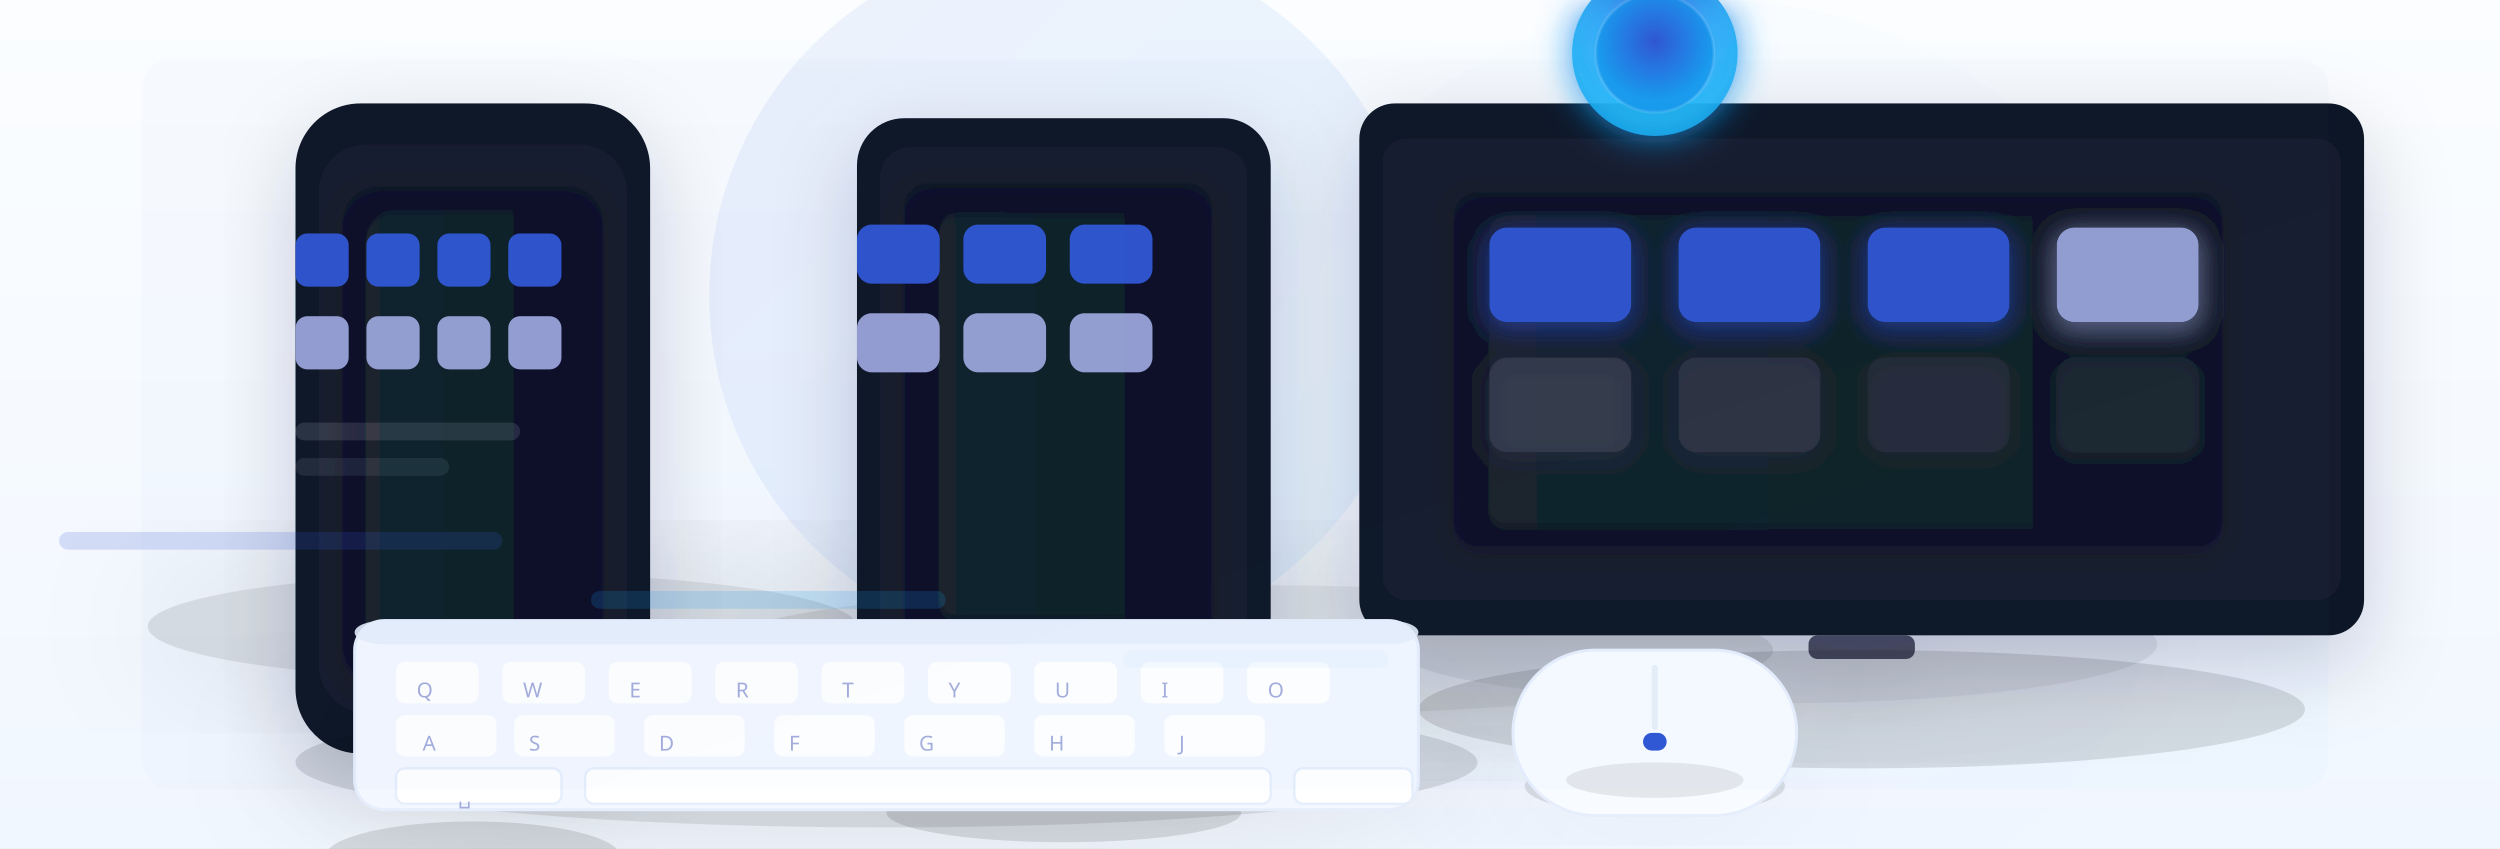
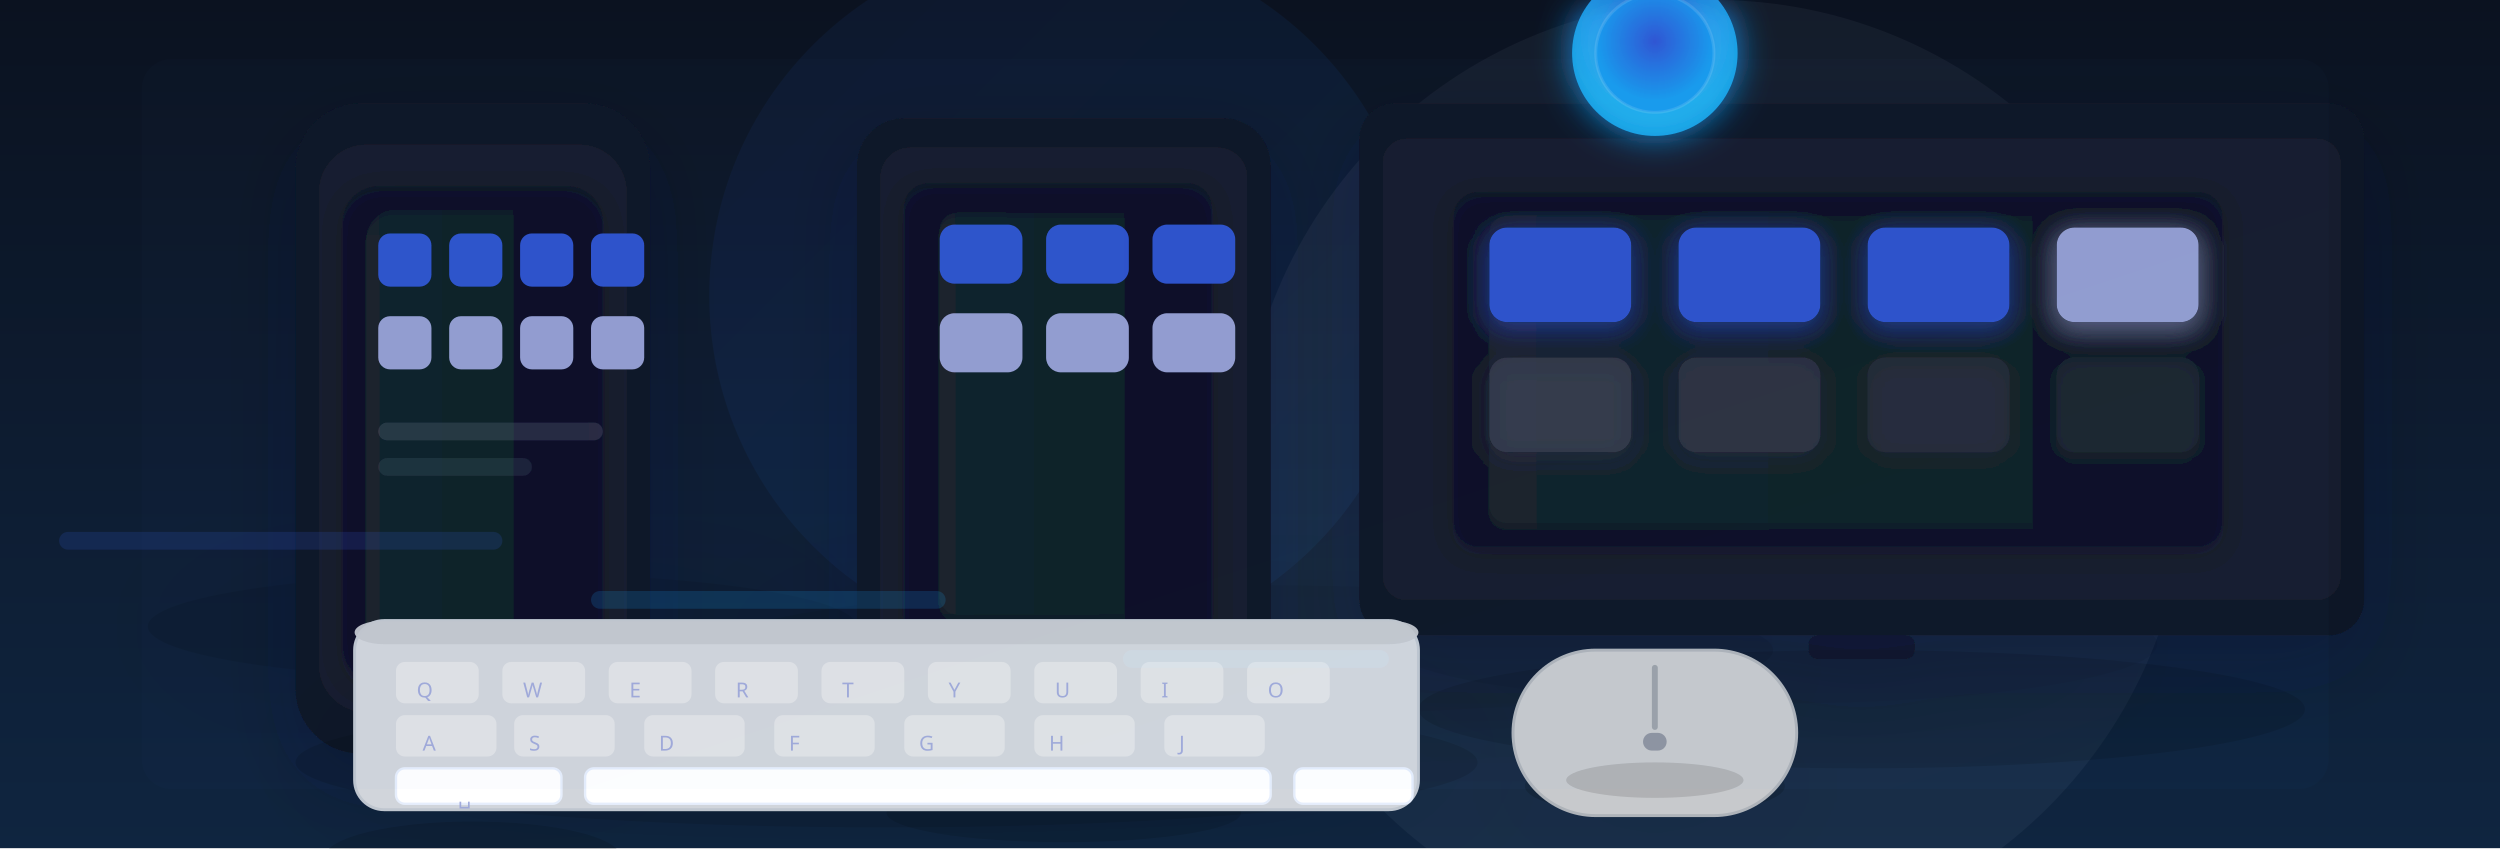
<svg xmlns="http://www.w3.org/2000/svg" width="846" height="287" viewBox="0 0 846 287" fill="none">
  <defs>
    <linearGradient id="g1" x1="0" x2="1" y1="0" y2="1">
      <stop offset="0" stop-color="#3056d3" />
      <stop offset="1" stop-color="#179bee" />
    </linearGradient>
    <linearGradient id="bgGrad" x1="0" y1="0" x2="0" y2="1">
-       <stop offset="0" stop-color="#fbfdff" stop-opacity="1" />
-       <stop offset="1" stop-color="#f1f7ff" stop-opacity="1" />
+       <stop offset="0" stop-color="#0b1220" stop-opacity="1" />
+       <stop offset="1" stop-color="#0f2540" stop-opacity="1" />
    </linearGradient>
    <linearGradient id="gloss" x1="0" x2="1" y1="0" y2="0">
      <stop offset="0" stop-color="#ffffff" stop-opacity="0.18" />
      <stop offset="0.6" stop-color="#ffffff" stop-opacity="0.06" />
      <stop offset="1" stop-color="#ffffff" stop-opacity="0" />
    </linearGradient>
    <radialGradient id="aiGrad" cx="50%" cy="40%" r="50%">
      <stop offset="0" stop-color="#3056d3" stop-opacity="1" />
      <stop offset="1" stop-color="#179bee" stop-opacity="0.95" />
    </radialGradient>
    <filter id="glow" x="-50%" y="-50%" width="200%" height="200%">
      <feGaussianBlur stdDeviation="6" result="g" />
      <feColorMatrix in="g" type="matrix" values="0 0 0 0 0.486  0 0 0 0 0.361  0 0 0 0 1  0 0 0 0.6 0" />
      <feBlend in="SourceGraphic" in2="g" mode="screen" />
    </filter>
    <filter id="soft" x="-50%" y="-50%" width="200%" height="200%" color-interpolation-filters="sRGB">
      <feGaussianBlur in="SourceGraphic" stdDeviation="26" result="b" />
      <feColorMatrix in="b" type="matrix" values="0 0 0 0 0  0 0 0 0 0  0 0 0 0 0  0 0 0 0.26 0" />
      <feBlend in="SourceGraphic" in2="b" mode="normal" />
    </filter>
    <filter id="s" x="-20%" y="-20%" width="140%" height="140%">
      <feDropShadow dx="0" dy="10" stdDeviation="14" flood-color="#0b1b3a" flood-opacity="0.18" />
    </filter>
    <filter id="inner" x="-10%" y="-10%" width="120%" height="120%">
      <feOffset dx="0" dy="2" result="off" />
      <feGaussianBlur in="off" stdDeviation="4" result="blur" />
      <feComposite in="blur" in2="SourceGraphic" operator="out" result="innerBlur" />
      <feColorMatrix in="innerBlur" type="matrix" values="0 0 0 0 0  0 0 0 0 0  0 0 0 0 0  0 0 0 0.12 0" />
      <feComposite in="SourceGraphic" in2="innerBlur" operator="over" />
    </filter>
    <clipPath id="r1">
      <rect x="0" y="0" width="846" height="287" rx="10" ry="10" />
    </clipPath>
  </defs>
  <rect width="846" height="287" fill="url(#bgGrad)" />
  <g opacity="0.6" transform="translate(40,10)">
    <circle cx="320" cy="90" r="120" fill="url(#g1)" opacity="0.12" />
    <circle cx="540" cy="150" r="160" fill="#d9e9ff" opacity="0.08" />
  </g>
  <g transform="translate(0,200)">
    <ellipse cx="170" cy="12" rx="120" ry="18" fill="#000" opacity="0.12" filter="url(#soft)" />
    <ellipse cx="420" cy="20" rx="180" ry="22" fill="#000" opacity="0.10" filter="url(#soft)" />
    <ellipse cx="600" cy="18" rx="130" ry="20" fill="#000" opacity="0.08" filter="url(#soft)" />
  </g>
  <g transform="translate(460,35)">
    <ellipse cx="170" cy="205" rx="150" ry="20" fill="#000" opacity="0.12" />
    <g filter="url(#s)">
      <rect x="0" y="0" width="340" height="180" rx="12" fill="#111827" />
      <rect x="8" y="12" width="324" height="156" rx="8" fill="#ffffff" opacity="0.03" />
      <g transform="translate(32,30)" filter="url(#inner)">
        <rect width="260" height="120" rx="8" fill="#0b1220" opacity="0.35" />
        <rect x="12" y="8" width="236" height="104" rx="6" fill="url(#gloss)" opacity="0.06" />
        <g transform="translate(12,12)" fill="#ffffff" opacity="0.95">
          <rect width="48" height="32" rx="6" fill="#3056d3" />
          <rect x="64" width="48" height="32" rx="6" fill="#3056d3" />
          <rect x="128" width="48" height="32" rx="6" fill="#3056d3" />
          <rect x="192" width="48" height="32" rx="6" fill="#9aa4d8" />
          <rect y="44" width="48" height="32" rx="6" fill="#6b7280" opacity="0.32" />
          <rect x="64" y="44" width="48" height="32" rx="6" fill="#6b7280" opacity="0.24" />
          <rect x="128" y="44" width="48" height="32" rx="6" fill="#6b7280" opacity="0.16" />
          <rect x="192" y="44" width="48" height="32" rx="6" fill="#6b7280" opacity="0.08" />
        </g>
      </g>
      <rect x="152" y="180" width="36" height="8" rx="3" fill="#111827" opacity="0.7" />
    </g>
  </g>
  <g transform="translate(290,40)">
    <ellipse cx="70" cy="235" rx="60" ry="10" fill="#000" opacity="0.12" />
    <g filter="url(#s)">
      <rect x="0" y="0" width="140" height="200" rx="16" fill="#111827" />
      <rect x="8" y="10" width="124" height="180" rx="10" fill="#ffffff" opacity="0.03" />
      <g filter="url(#inner)">
        <rect x="16" y="22" width="104" height="156" rx="8" fill="#0b1220" opacity="0.35" />
        <rect x="28" y="32" width="80" height="136" rx="6" fill="url(#gloss)" opacity="0.06" />
      </g>
-       <g transform="translate(0,36)" fill="#ffffff" opacity="0.95">
+       <g transform="translate(28,36)" fill="#ffffff" opacity="0.95">
        <rect width="28" height="20" rx="5" fill="#3056d3" />
        <rect x="36" width="28" height="20" rx="5" fill="#3056d3" />
        <rect x="72" width="28" height="20" rx="5" fill="#3056d3" />
        <rect x="0" y="30" width="28" height="20" rx="5" fill="#9aa4d8" />
        <rect x="36" y="30" width="28" height="20" rx="5" fill="#9aa4d8" />
        <rect x="72" y="30" width="28" height="20" rx="5" fill="#9aa4d8" />
      </g>
    </g>
  </g>
  <g transform="translate(100,35)">
    <ellipse cx="60" cy="255" rx="50" ry="12" fill="#000" opacity="0.12" />
    <g filter="url(#s)">
      <rect x="0" y="0" width="120" height="220" rx="22" fill="#111827" />
      <rect x="8" y="14" width="104" height="192" rx="16" fill="#ffffff" opacity="0.03" />
      <g filter="url(#inner)">
        <rect x="16" y="28" width="88" height="168" rx="12" fill="#0b1220" opacity="0.35" />
        <rect x="24" y="36" width="64" height="152" rx="10" fill="url(#gloss)" opacity="0.06" />
      </g>
-       <g transform="translate(0,44)" fill="#ffffff" opacity="0.95">
+       <g transform="translate(28,44)" fill="#ffffff" opacity="0.95">
        <rect width="18" height="18" rx="4" fill="#3056d3" />
        <rect x="24" width="18" height="18" rx="4" fill="#3056d3" />
        <rect x="48" width="18" height="18" rx="4" fill="#3056d3" />
        <rect x="72" width="18" height="18" rx="4" fill="#3056d3" />
        <rect y="28" width="18" height="18" rx="4" fill="#9aa4d8" />
        <rect x="24" y="28" width="18" height="18" rx="4" fill="#9aa4d8" />
        <rect x="48" y="28" width="18" height="18" rx="4" fill="#9aa4d8" />
        <rect x="72" y="28" width="18" height="18" rx="4" fill="#9aa4d8" />
        <rect x="0" y="64" width="76" height="6" rx="3" fill="#ffffff" opacity="0.12" />
        <rect x="0" y="76" width="52" height="6" rx="3" fill="#ffffff" opacity="0.08" />
      </g>
    </g>
  </g>
  <g transform="translate(120,210)">
    <ellipse cx="180" cy="48" rx="200" ry="22" fill="#000" opacity="0.14" filter="url(#soft)" />
    <g>
-       <rect x="0" y="0" width="360" height="64" rx="10" fill="#f3f7ff" stroke="#e6eefc" stroke-width="1" />
-       <rect x="0" y="0" width="360" height="8" rx="10" fill="#e6eefc" opacity="0.9" />
+       <rect x="0" y="0" width="360" height="64" rx="10" fill="#d1d5db" stroke="#bfc6cf" stroke-width="1" />
+       <rect x="0" y="0" width="360" height="8" rx="10" fill="#c3c7ce" opacity="0.95" />
      <g transform="translate(14,14)">
-         <g fill="#ffffff">
+         <g fill="#e0e2e5">
          <rect width="28" height="14" rx="3" />
          <rect x="36" width="28" height="14" rx="3" />
          <rect x="72" width="28" height="14" rx="3" />
          <rect x="108" width="28" height="14" rx="3" />
          <rect x="144" width="28" height="14" rx="3" />
          <rect x="180" width="28" height="14" rx="3" />
          <rect x="216" width="28" height="14" rx="3" />
          <rect x="252" width="28" height="14" rx="3" />
          <rect x="288" width="28" height="14" rx="3" />
        </g>
-         <g transform="translate(0,18)" fill="#ffffff">
+         <g transform="translate(0,18)" fill="#e0e2e5">
          <rect width="34" height="14" rx="3" />
          <rect x="40" width="34" height="14" rx="3" />
          <rect x="84" width="34" height="14" rx="3" />
          <rect x="128" width="34" height="14" rx="3" />
          <rect x="172" width="34" height="14" rx="3" />
          <rect x="216" width="34" height="14" rx="3" />
          <rect x="260" width="34" height="14" rx="3" />
        </g>
        <g transform="translate(0,36)">
          <rect x="0" y="0" width="56" height="12" rx="3" fill="#ffffff" stroke="#e6eefc" stroke-width="0.8" />
          <rect x="64" y="0" width="232" height="12" rx="3" fill="#ffffff" stroke="#e6eefc" stroke-width="0.8" />
          <rect x="304" y="0" width="40" height="12" rx="3" fill="#ffffff" stroke="#e6eefc" stroke-width="0.8" />
        </g>
        <g transform="translate(3,3)" fill="#9aa4d8" font-family="sans-serif" font-size="7" opacity="0.9">
          <text x="4" y="9">Q</text>
          <text x="40" y="9">W</text>
          <text x="76" y="9">E</text>
          <text x="112" y="9">R</text>
          <text x="148" y="9">T</text>
          <text x="184" y="9">Y</text>
          <text x="220" y="9">U</text>
          <text x="256" y="9">I</text>
          <text x="292" y="9">O</text>
          <text x="6" y="27">A</text>
          <text x="42" y="27">S</text>
          <text x="86" y="27">D</text>
          <text x="130" y="27">F</text>
          <text x="174" y="27">G</text>
          <text x="218" y="27">H</text>
          <text x="262" y="27">J</text>
          <text x="18" y="45">␣</text>
        </g>
      </g>
    </g>
    <g transform="translate(392,10)">
-       <ellipse cx="48" cy="46" rx="44" ry="10" fill="#000" opacity="0.12" filter="url(#soft)" />
-       <rect x="0" y="0" width="96" height="56" rx="28" fill="#f8fbff" stroke="#e6eefc" stroke-width="1" />
-       <path d="M48 6 v20" stroke="#e6eef8" stroke-width="2" stroke-linecap="round" opacity="0.95" />
-       <rect x="44" y="28" width="8" height="6" rx="3" fill="#3056d3" />
-       <ellipse cx="48" cy="44" rx="30" ry="6" fill="#000" opacity="0.08" />
+       <ellipse cx="48" cy="46" rx="44" ry="10" fill="#000" opacity="0.16" filter="url(#soft)" />
+       <rect x="0" y="0" width="96" height="56" rx="28" fill="#c7c9cc" stroke="#aeb3b9" stroke-width="1" />
+       <path d="M48 6 v20" stroke="#9aa0a6" stroke-width="2" stroke-linecap="round" opacity="0.95" />
+       <rect x="44" y="28" width="8" height="6" rx="3" fill="#8f94a0" />
+       <ellipse cx="48" cy="44" rx="30" ry="6" fill="#000" opacity="0.12" />
    </g>
  </g>
  <g transform="translate(560,18)">
    <circle cx="0" cy="0" r="28" fill="url(#aiGrad)" filter="url(#glow)" opacity="0.95" />
    <circle cx="0" cy="0" r="20" fill="url(#aiGrad)" stroke="#ffffff" stroke-opacity="0.12" />
  </g>
  <g transform="translate(20,180)" opacity="0.18">
    <rect x="0" y="0" width="150" height="6" rx="3" fill="#3056d3" />
    <rect x="180" y="20" width="120" height="6" rx="3" fill="#179bee" />
    <rect x="360" y="40" width="90" height="6" rx="3" fill="#cfe8ff" />
  </g>
  <rect x="48" y="20" width="740" height="247" rx="10" fill="url(#g1)" opacity="0.02" />
</svg>
